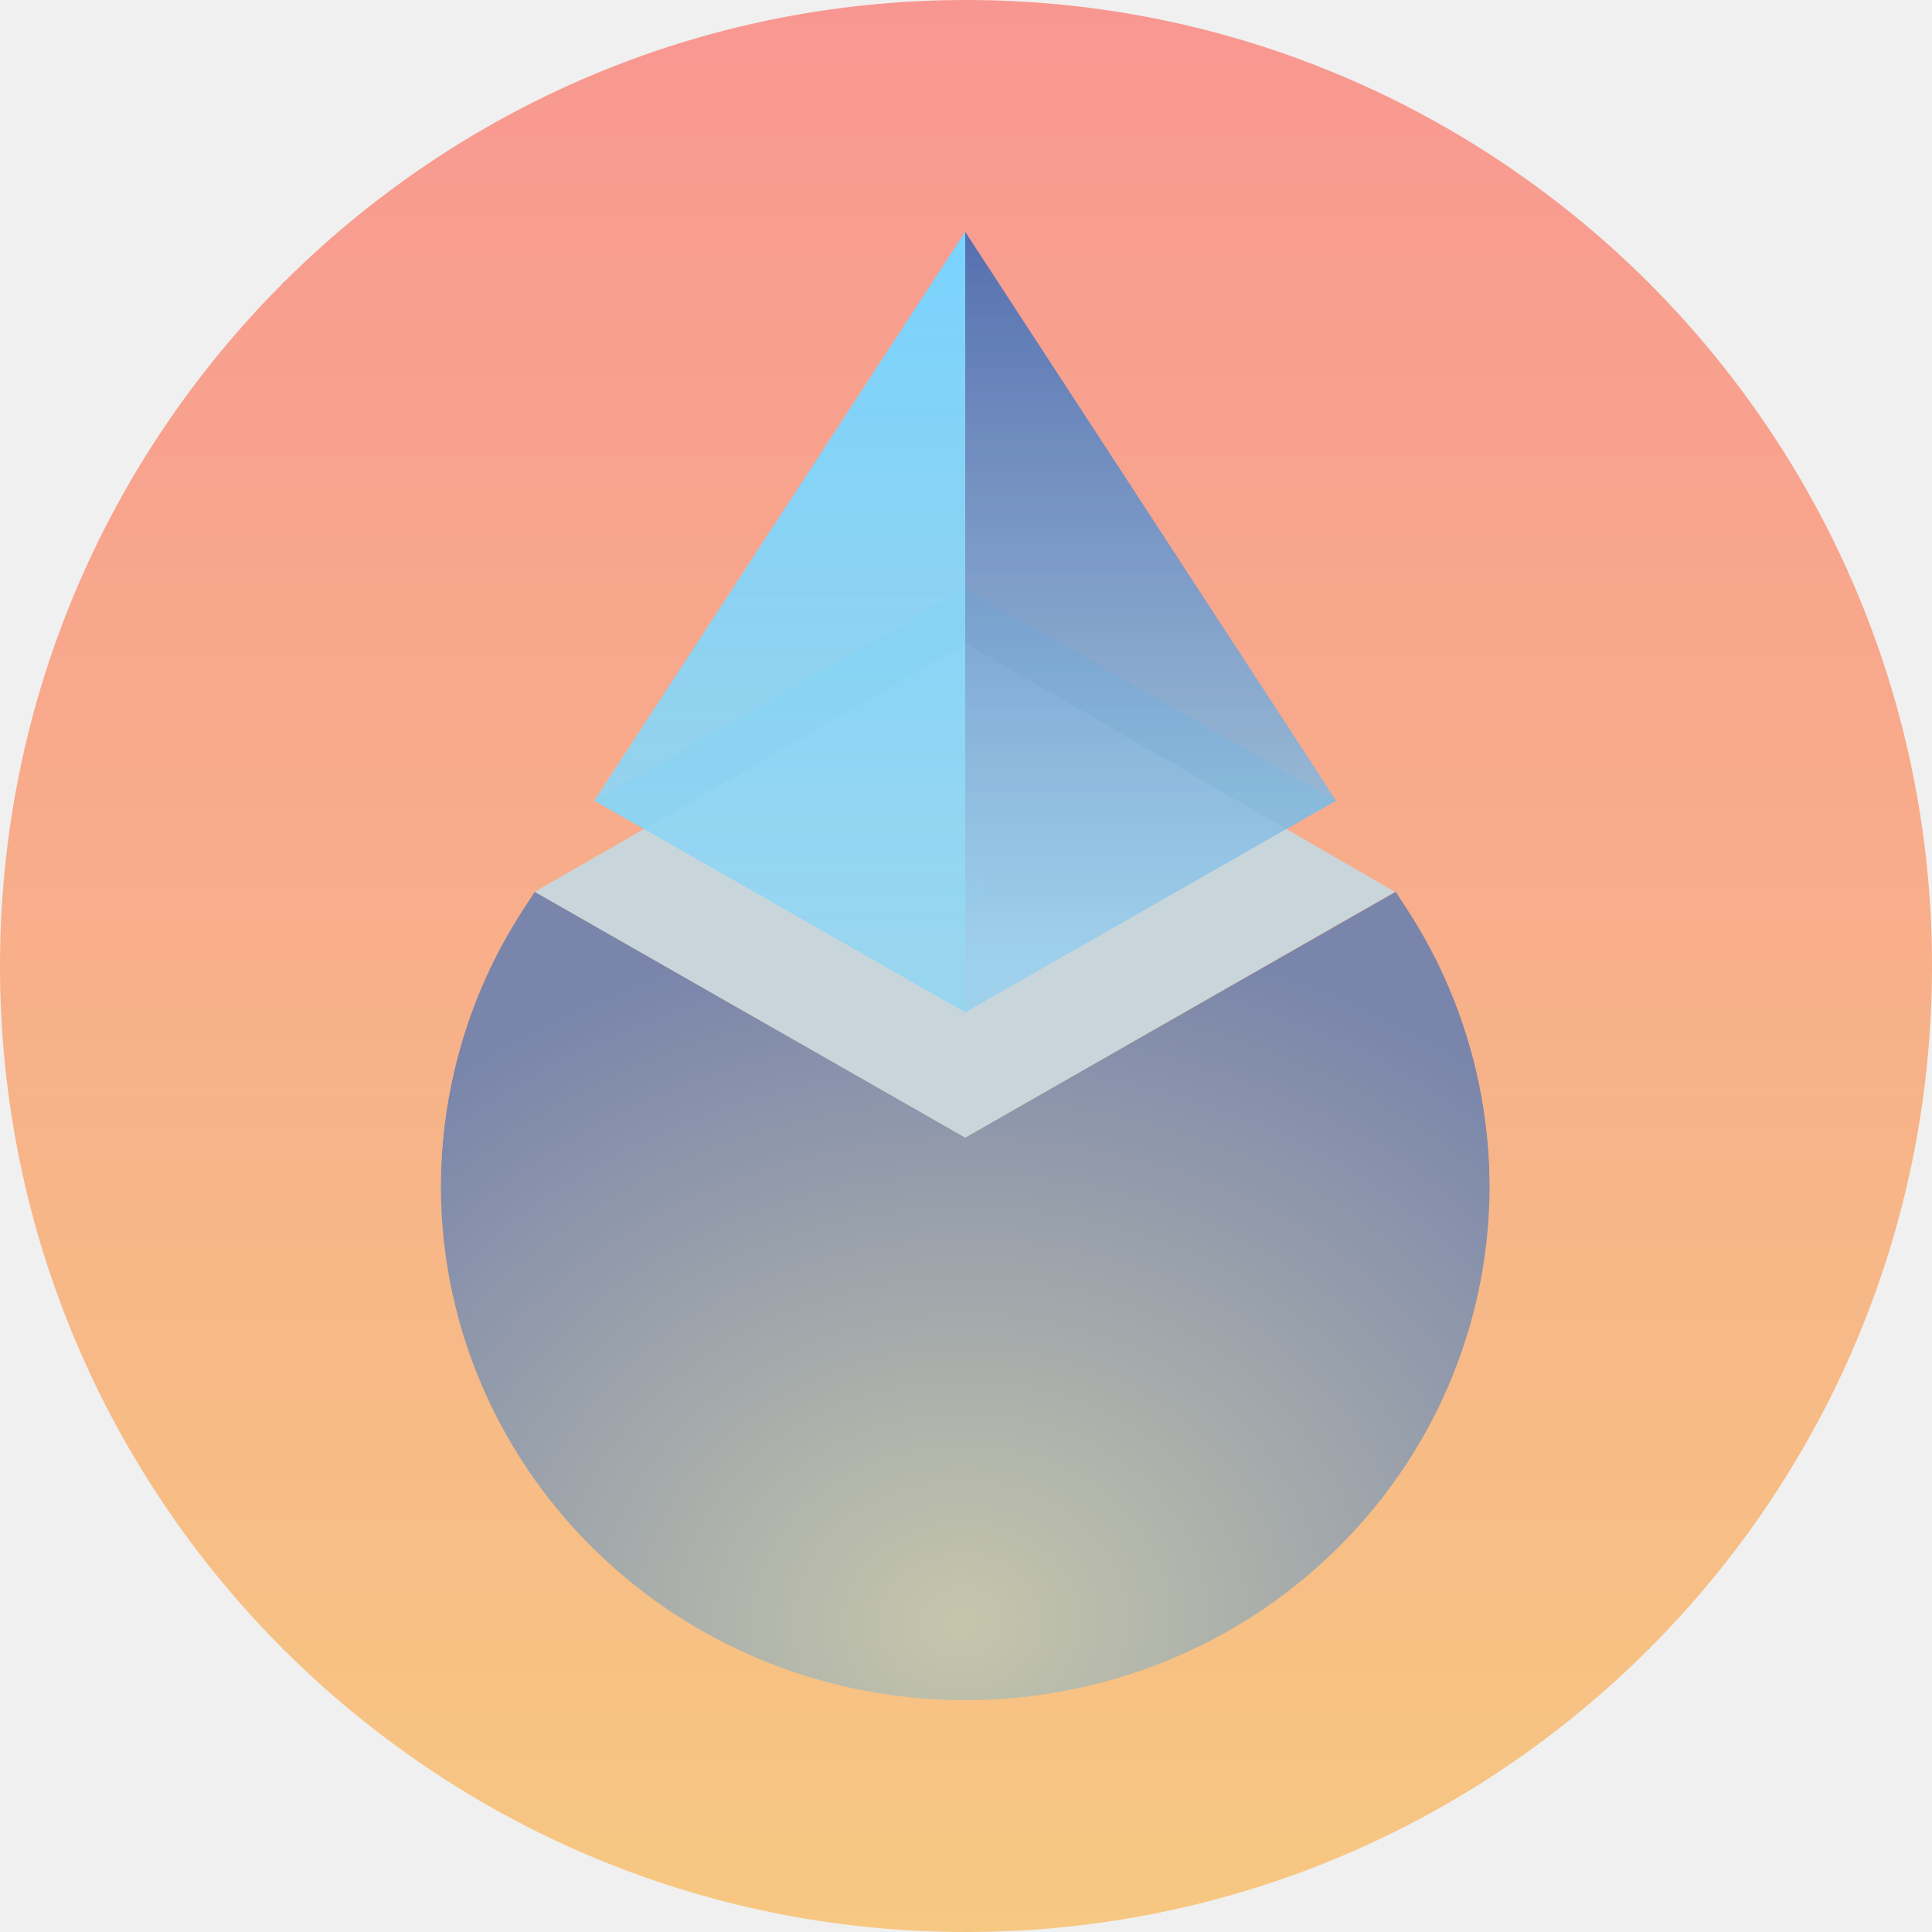
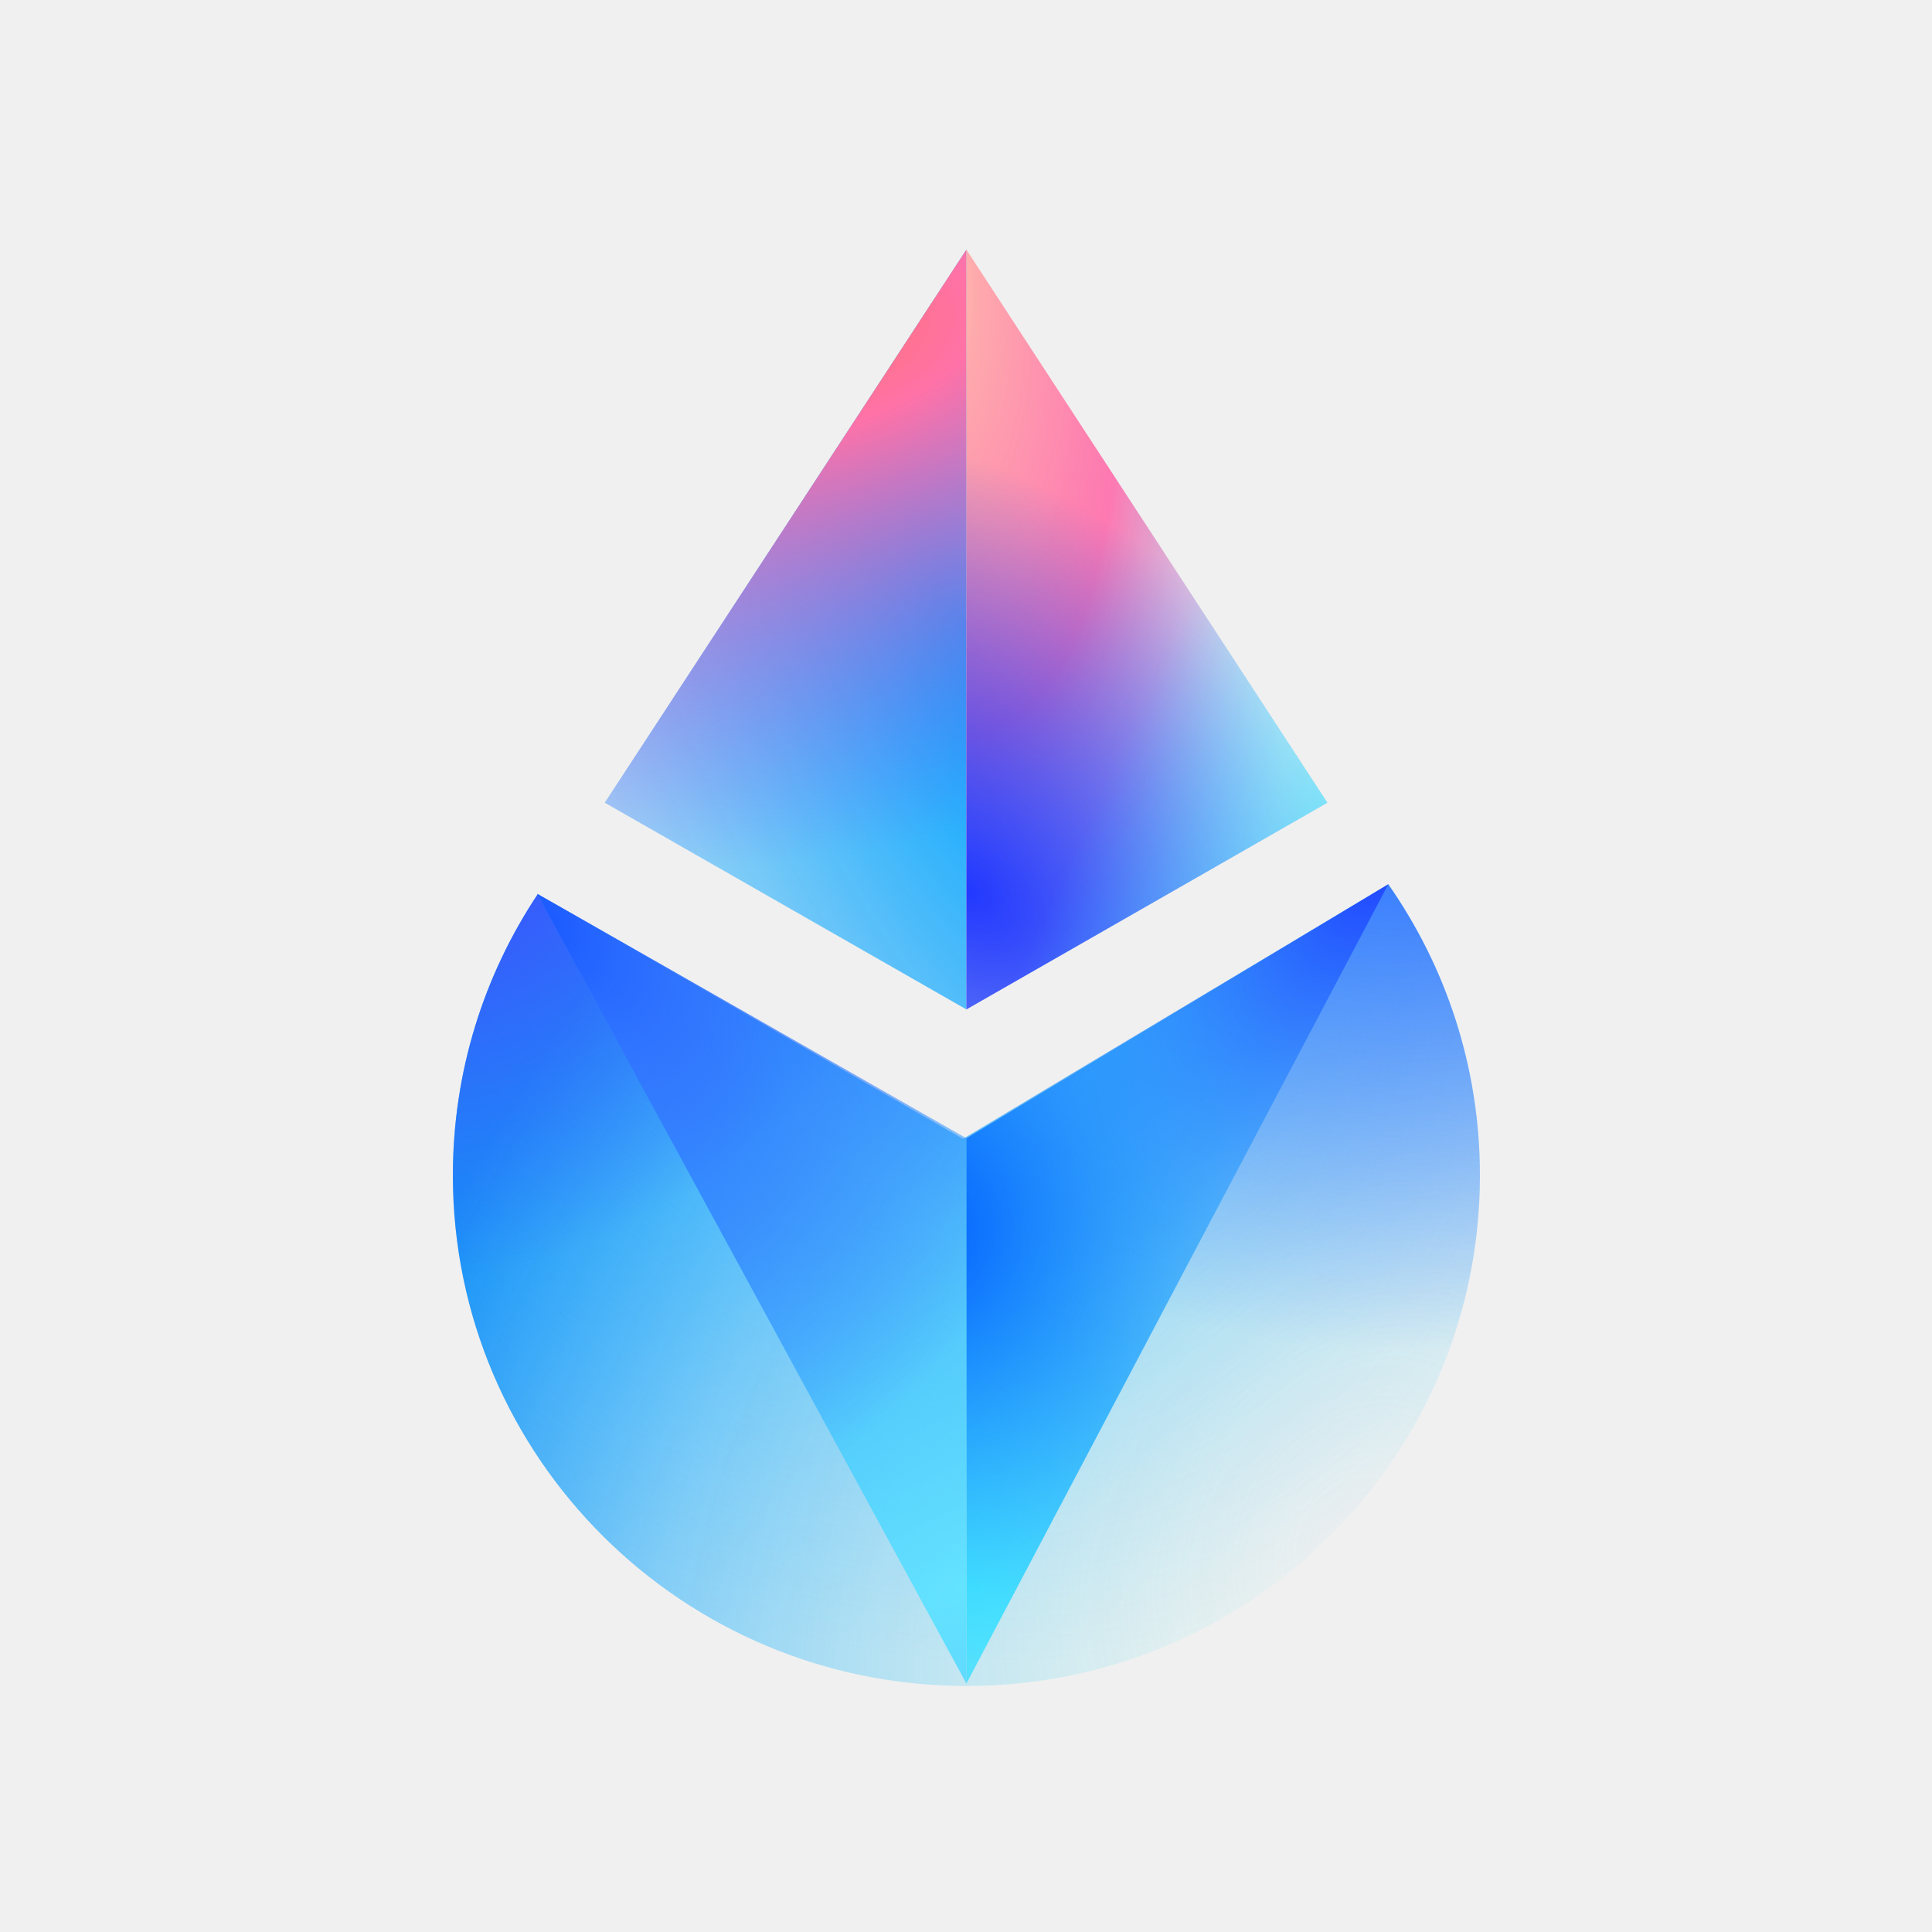
- <svg xmlns="http://www.w3.org/2000/svg" width="2500" height="2500" viewBox="0 0 2500 2500" fill="none">
-   <g clip-path="url(#clip0_2017_2142)">
-     <mask id="mask0_2017_2142" style="mask-type:luminance" maskUnits="userSpaceOnUse" x="0" y="0" width="2500" height="2500">
-       <path d="M1250 0C1940 0 2500 560 2500 1250C2500 1940 1940 2500 1250 2500C560 2500 0 1940 0 1250C0 560 560 0 1250 0Z" fill="white" />
-     </mask>
-     <g mask="url(#mask0_2017_2142)">
-       <path d="M0 0L2500 2500M2500 0L0 2500" stroke="black" stroke-miterlimit="22.926" />
-     </g>
-     <path d="M1250 0C1940 0 2500 560 2500 1250C2500 1940 1940 2500 1250 2500C560 2500 0 1940 0 1250C0 560 560 0 1250 0Z" fill="url(#paint0_linear_2017_2142)" />
-     <mask id="mask1_2017_2142" style="mask-type:luminance" maskUnits="userSpaceOnUse" x="570" y="1154" width="1358" height="1046">
-       <path d="M1249 1472L692 1154L677 1177C506 1440 544 1784 769 2005C1034 2265 1464 2265 1729 2005C1954 1784 1992 1440 1821 1177L1806 1154L1249 1472Z" fill="white" />
-     </mask>
-     <g mask="url(#mask1_2017_2142)">
-       <path d="M1249 2220C1624 2220 1928 1916 1928 1541C1928 1166 1624 862 1249 862C873.999 862 570 1166 570 1541C570 1916 873.999 2220 1249 2220Z" fill="url(#paint1_radial_2017_2142)" />
-     </g>
-     <path d="M1249 762L769 1036L1249 1310L1729 1036L1249 762Z" fill="url(#paint2_radial_2017_2142)" />
-     <path d="M1250 833L692 1154L1249 1472L1805 1154L1250 833Z" fill="url(#paint3_radial_2017_2142)" />
-     <path d="M1249 300L769 1036L1249 1310V300Z" fill="url(#paint4_linear_2017_2142)" />
-     <path d="M1249 1310L1729 1036L1249 300V1310Z" fill="url(#paint5_linear_2017_2142)" />
-   </g>
+ <svg xmlns="http://www.w3.org/2000/svg" width="500" height="500" viewBox="0 0 500 500" fill="none">
+   <path d="M250.102 436.323C323.5 436.323 383 377.172 383 304.205C383 276.204 374.238 250.238 359.291 228.868L249.212 294.746L139.134 231.478C125.273 252.337 117.204 277.334 117.204 304.205C117.204 377.172 176.705 436.323 250.102 436.323Z" fill="url(#paint0_radial_164_1521)" />
+   <path d="M250.102 436.323C323.5 436.323 383 377.172 383 304.205C383 276.204 374.238 250.238 359.291 228.868L249.212 294.746L139.134 231.478C125.273 252.337 117.204 277.334 117.204 304.205C117.204 377.172 176.705 436.323 250.102 436.323Z" fill="url(#paint1_radial_164_1521)" fill-opacity="0.5" />
+   <path d="M250.102 436.323C323.5 436.323 383 377.172 383 304.205C383 276.204 374.238 250.238 359.291 228.868L249.212 294.746L139.134 231.478C125.273 252.337 117.204 277.334 117.204 304.205C117.204 377.172 176.705 436.323 250.102 436.323Z" fill="url(#paint2_radial_164_1521)" />
+   <path d="M250.102 436.323C323.5 436.323 383 377.172 383 304.205C383 276.204 374.238 250.238 359.291 228.868L249.212 294.746L139.134 231.478C125.273 252.337 117.204 277.334 117.204 304.205C117.204 377.172 176.705 436.323 250.102 436.323Z" fill="url(#paint3_radial_164_1521)" />
+   <path d="M156.512 207.737L250.102 261.236V64.609L156.512 207.737Z" fill="url(#paint4_radial_164_1521)" />
+   <path d="M156.512 207.737L250.102 261.236V64.609L156.512 207.737Z" fill="url(#paint5_radial_164_1521)" />
+   <path d="M343.536 207.737L250.102 261.236V64.609L343.536 207.737Z" fill="url(#paint6_radial_164_1521)" />
+   <path d="M343.536 207.737L250.102 261.236V64.609L343.536 207.737Z" fill="url(#paint7_radial_164_1521)" />
+   <path d="M343.536 207.737L250.102 261.236V64.609L343.536 207.737Z" fill="url(#paint8_linear_164_1521)" fill-opacity="0.6" />
+   <path d="M359.291 228.842L250.102 294.591V435.703L359.291 228.842Z" fill="url(#paint9_radial_164_1521)" />
+   <path d="M359.291 228.842L250.102 294.591V435.703L359.291 228.842Z" fill="url(#paint10_radial_164_1521)" />
+   <path d="M359.291 228.842L250.102 294.591V435.703L359.291 228.842Z" fill="url(#paint11_radial_164_1521)" />
+   <path d="M139.042 231.323L250.102 294.591V435.703L139.042 231.323Z" fill="url(#paint12_radial_164_1521)" />
+   <path d="M139.042 231.323L250.102 294.591V435.703L139.042 231.323Z" fill="url(#paint13_radial_164_1521)" />
+   <path d="M139.042 231.323L250.102 294.591V435.703L139.042 231.323Z" fill="url(#paint14_radial_164_1521)" />
  <defs>
-     <linearGradient id="paint0_linear_2017_2142" x1="1250" y1="0" x2="1250" y2="2500" gradientUnits="userSpaceOnUse">
-       <stop stop-color="#F89791" />
-       <stop offset="1" stop-color="#F7C882" />
+     <radialGradient id="paint0_radial_164_1521" cx="0" cy="0" r="1" gradientUnits="userSpaceOnUse" gradientTransform="translate(348.77 397.304) rotate(-145.131) scale(241.786 323.368)">
+       <stop stop-color="#8AFBED" stop-opacity="0" />
+       <stop offset="0.671" stop-color="#00A3FF" stop-opacity="0.457" />
+       <stop offset="1" stop-color="#198CF6" />
+     </radialGradient>
+     <radialGradient id="paint1_radial_164_1521" cx="0" cy="0" r="1" gradientUnits="userSpaceOnUse" gradientTransform="translate(217.316 212.912) rotate(52.8106) scale(232.777 189.377)">
+       <stop stop-color="#35C2FF" />
+       <stop offset="1" stop-color="#00A3FF" stop-opacity="0" />
+     </radialGradient>
+     <radialGradient id="paint2_radial_164_1521" cx="0" cy="0" r="1" gradientUnits="userSpaceOnUse" gradientTransform="translate(124.199 222.987) rotate(59.2776) scale(101.707 130.309)">
+       <stop stop-color="#3B52FC" />
+       <stop offset="1" stop-color="#3B52FC" stop-opacity="0" />
+     </radialGradient>
+     <radialGradient id="paint3_radial_164_1521" cx="0" cy="0" r="1" gradientUnits="userSpaceOnUse" gradientTransform="translate(366.013 198.506) rotate(90.1891) scale(151.384 193.956)">
+       <stop stop-color="#2A6BFF" />
+       <stop offset="1" stop-color="#2A6BFF" stop-opacity="0" />
+     </radialGradient>
+     <radialGradient id="paint4_radial_164_1521" cx="0" cy="0" r="1" gradientUnits="userSpaceOnUse" gradientTransform="translate(249.89 162.648) rotate(157.682) scale(115.003 288.641)">
+       <stop stop-color="#00A3FF" />
+       <stop offset="0.944" stop-color="#00A3FF" stop-opacity="0.29" />
+     </radialGradient>
+     <radialGradient id="paint5_radial_164_1521" cx="0" cy="0" r="1" gradientUnits="userSpaceOnUse" gradientTransform="translate(208.634 87.0918) rotate(78.8158) scale(133.943 247.785)">
+       <stop stop-color="#FF7272" />
+       <stop offset="0.18" stop-color="#FF72A7" />
+       <stop offset="1" stop-color="#7A51FF" stop-opacity="0" />
+     </radialGradient>
+     <radialGradient id="paint6_radial_164_1521" cx="0" cy="0" r="1" gradientUnits="userSpaceOnUse" gradientTransform="translate(239.61 71.6037) rotate(84.1933) scale(325.923 134.229)">
+       <stop stop-color="#FFBFAB" />
+       <stop offset="0.365" stop-color="#FF67A8" stop-opacity="0.87" />
+       <stop offset="0.724" stop-color="#6BAFFF" stop-opacity="0" />
+     </radialGradient>
+     <radialGradient id="paint7_radial_164_1521" cx="0" cy="0" r="1" gradientUnits="userSpaceOnUse" gradientTransform="translate(250.102 230.482) rotate(-50.3051) scale(99.3444 150.668)">
+       <stop stop-color="#2238FF" />
+       <stop offset="1" stop-color="#0047FF" stop-opacity="0" />
+     </radialGradient>
+     <linearGradient id="paint8_linear_164_1521" x1="344.03" y1="237.476" x2="282.577" y2="209.498" gradientUnits="userSpaceOnUse">
+       <stop stop-color="#29EDFE" />
+       <stop offset="1" stop-color="#29EDFE" stop-opacity="0" />
    </linearGradient>
-     <radialGradient id="paint1_radial_2017_2142" cx="0" cy="0" r="1" gradientUnits="userSpaceOnUse" gradientTransform="translate(1247.72 2096.76) rotate(-90.4664) scale(906.771 1080.82)">
-       <stop stop-color="#C5C6AB" />
-       <stop offset="1" stop-color="#7985AB" />
+     <radialGradient id="paint9_radial_164_1521" cx="0" cy="0" r="1" gradientUnits="userSpaceOnUse" gradientTransform="translate(250.311 409.87) rotate(-65.2378) scale(130.47 293.736)">
+       <stop stop-color="#4DEAFF" />
+       <stop offset="0.944" stop-color="#00A3FF" stop-opacity="0.1" />
    </radialGradient>
-     <radialGradient id="paint2_radial_2017_2142" cx="0" cy="0" r="1" gradientUnits="userSpaceOnUse" gradientTransform="translate(1249 1036) scale(24)">
-       <stop stop-color="#0066FF" stop-opacity="0" />
-       <stop offset="1" stop-color="#00C2FF" stop-opacity="0.4" />
+     <radialGradient id="paint10_radial_164_1521" cx="0" cy="0" r="1" gradientUnits="userSpaceOnUse" gradientTransform="translate(234.052 318.082) rotate(9.61547) scale(118.64 113.538)">
+       <stop stop-color="#35AAFF" />
+       <stop offset="0" stop-color="#0057FF" />
+       <stop offset="1" stop-color="#00A3FF" stop-opacity="0" />
    </radialGradient>
-     <radialGradient id="paint3_radial_2017_2142" cx="0" cy="0" r="1" gradientUnits="userSpaceOnUse" gradientTransform="translate(1248.5 1152.5) scale(28.008)">
-       <stop stop-color="#AEE6F9" stop-opacity="0.859" />
-       <stop offset="1" stop-color="#C8D6DC" />
+     <radialGradient id="paint11_radial_164_1521" cx="0" cy="0" r="1" gradientUnits="userSpaceOnUse" gradientTransform="translate(359.018 222.987) rotate(125.701) scale(122.431 64.6234)">
+       <stop stop-color="#2241FF" />
+       <stop offset="1" stop-color="#1EA0FF" stop-opacity="0" />
    </radialGradient>
-     <linearGradient id="paint4_linear_2017_2142" x1="1009" y1="250" x2="1009" y2="1250" gradientUnits="userSpaceOnUse">
-       <stop stop-color="#77D4FF" />
-       <stop offset="1" stop-color="#93D6F2" stop-opacity="0.898" />
-     </linearGradient>
-     <linearGradient id="paint5_linear_2017_2142" x1="1489" y1="250" x2="1489" y2="1250" gradientUnits="userSpaceOnUse">
-       <stop stop-color="#506AAC" />
-       <stop offset="1" stop-color="#96CFEF" stop-opacity="0.82" />
-     </linearGradient>
-     <clipPath id="clip0_2017_2142">
-       <rect width="2500" height="2500" fill="white" />
-     </clipPath>
+     <radialGradient id="paint12_radial_164_1521" cx="0" cy="0" r="1" gradientUnits="userSpaceOnUse" gradientTransform="translate(249.89 410.179) rotate(-115.402) scale(129.58 297.215)">
+       <stop stop-color="#64E3FF" />
+       <stop offset="1" stop-color="#00A3FF" stop-opacity="0.29" />
+     </radialGradient>
+     <radialGradient id="paint13_radial_164_1521" cx="0" cy="0" r="1" gradientUnits="userSpaceOnUse" gradientTransform="translate(149.18 269.954) rotate(50.7041) scale(126.054 122.205)">
+       <stop stop-color="#3687FF" />
+       <stop offset="1" stop-color="#354BFF" stop-opacity="0" />
+     </radialGradient>
+     <radialGradient id="paint14_radial_164_1521" cx="0" cy="0" r="1" gradientUnits="userSpaceOnUse" gradientTransform="translate(139.187 237.476) rotate(46.273) scale(79.508 43.2047)">
+       <stop stop-color="#1858FF" />
+       <stop offset="1" stop-color="#3A70FF" stop-opacity="0" />
+     </radialGradient>
  </defs>
</svg>
